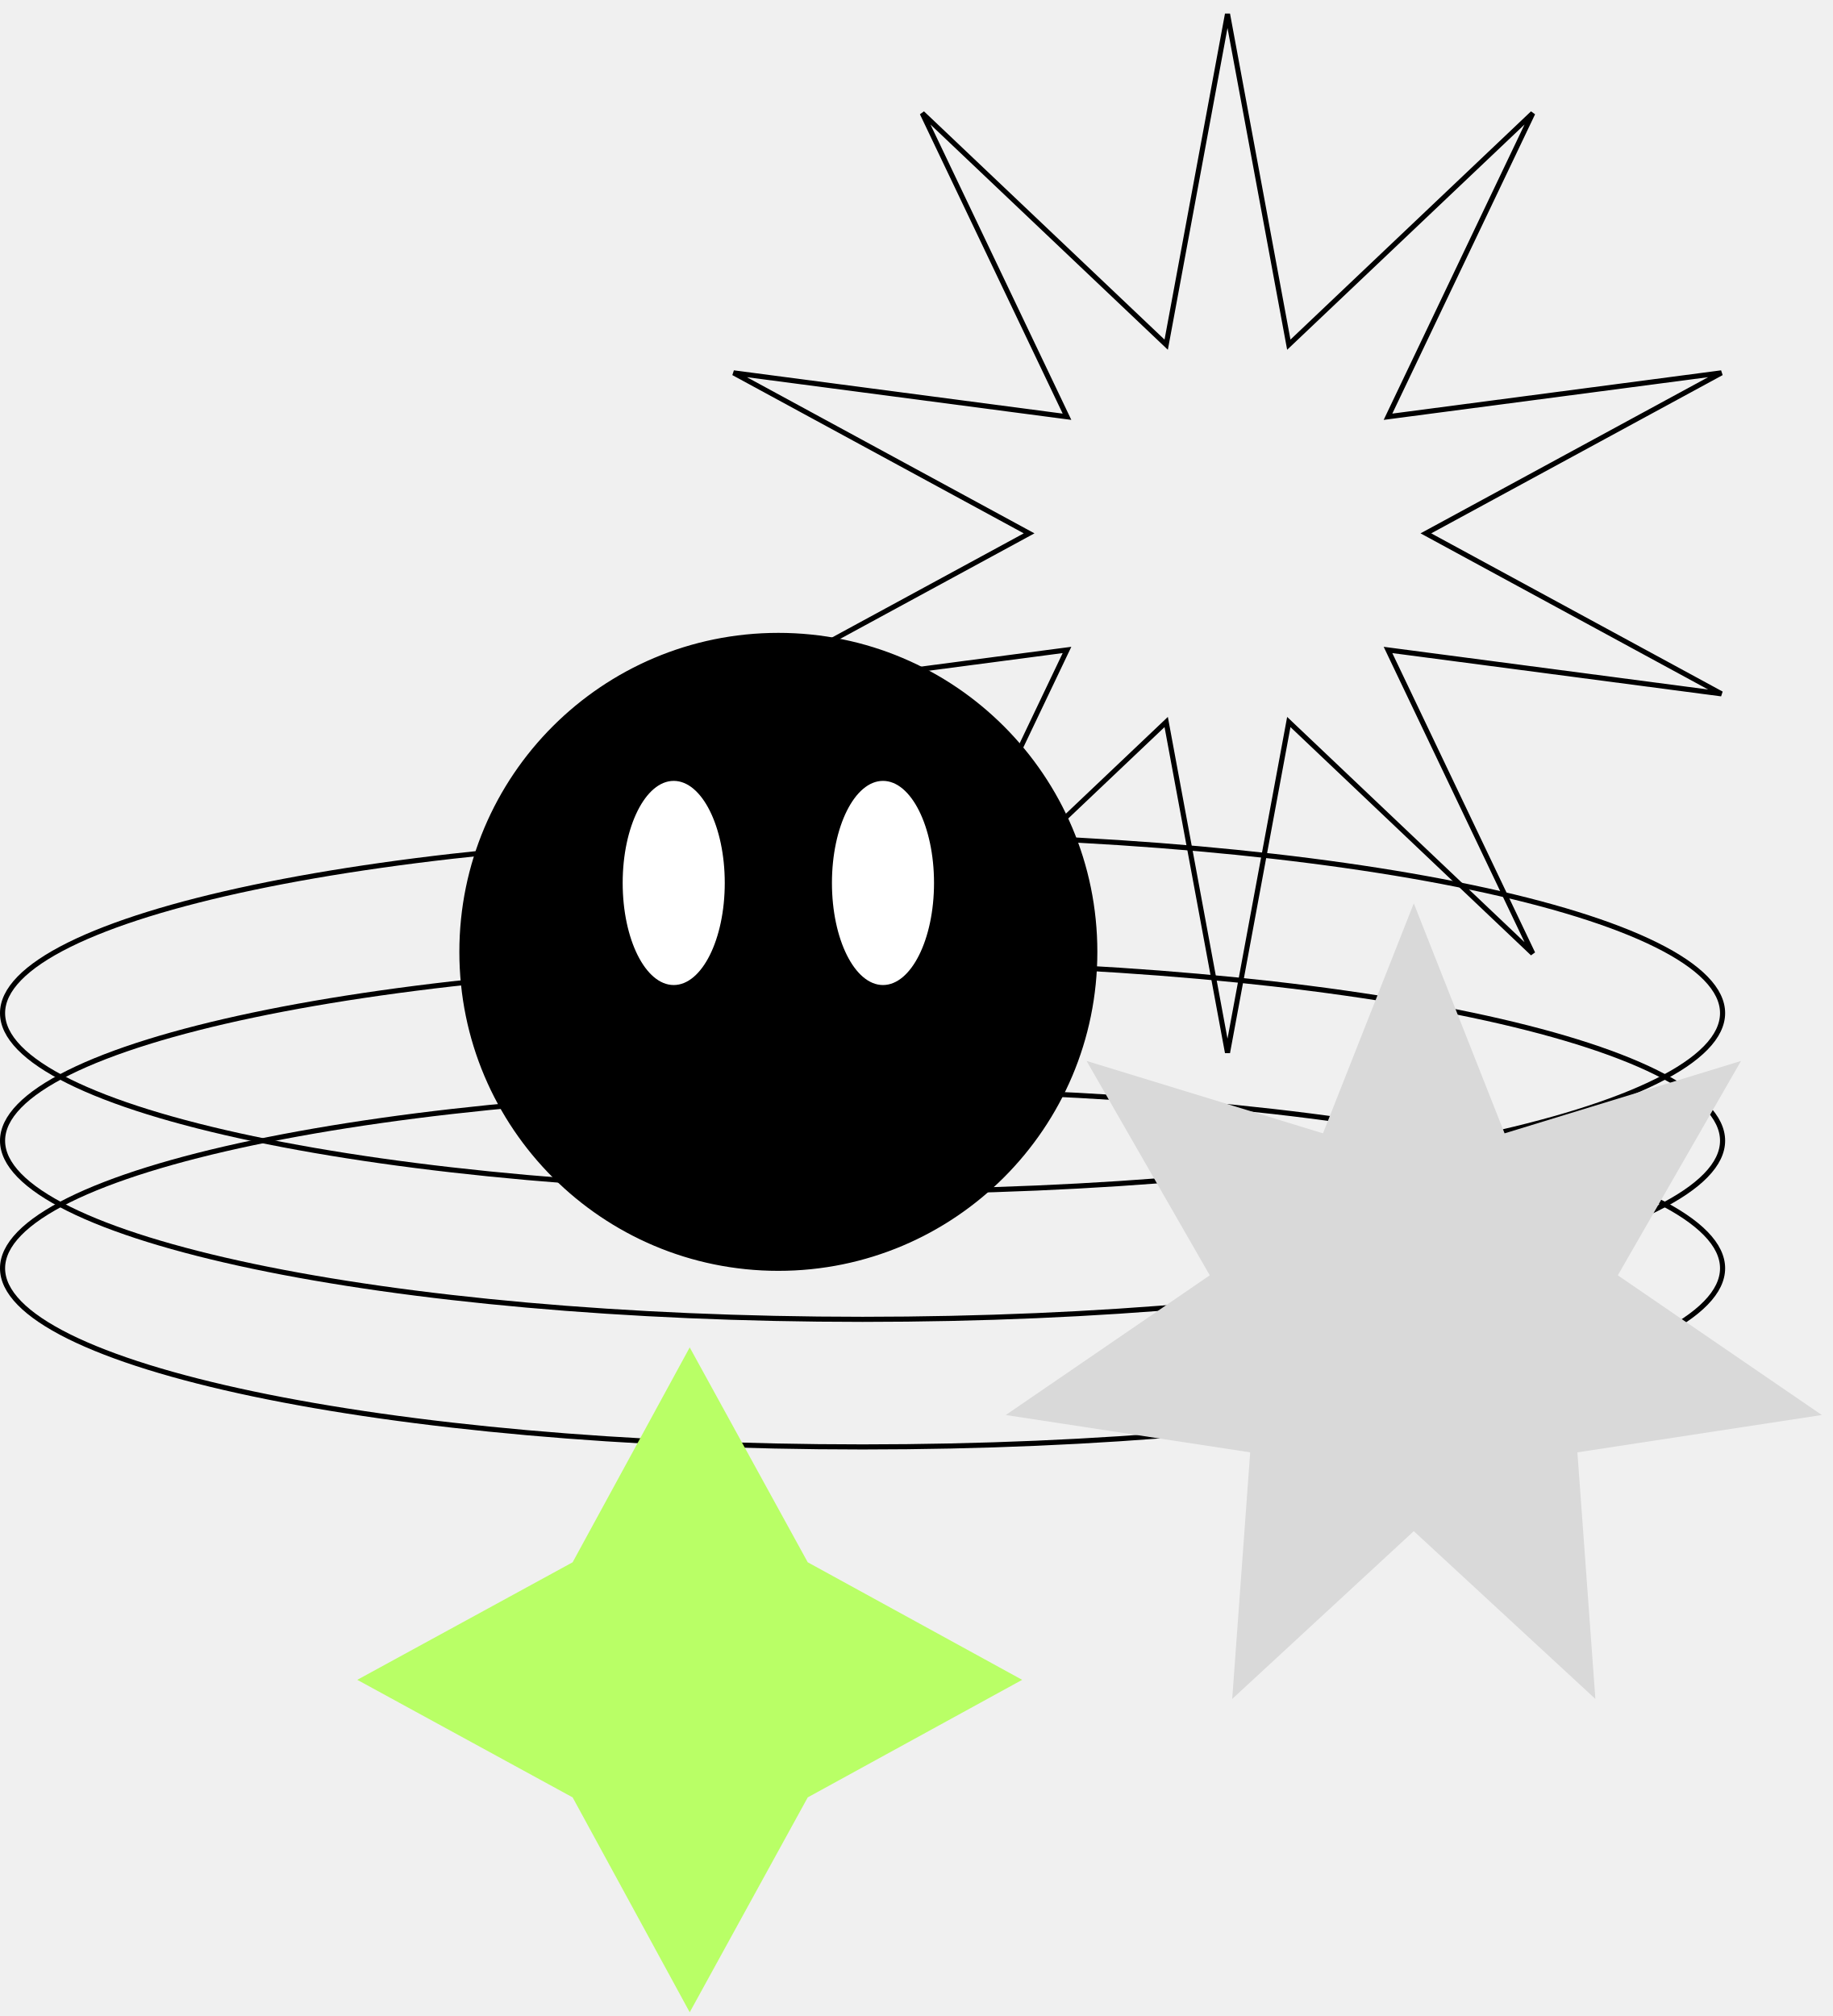
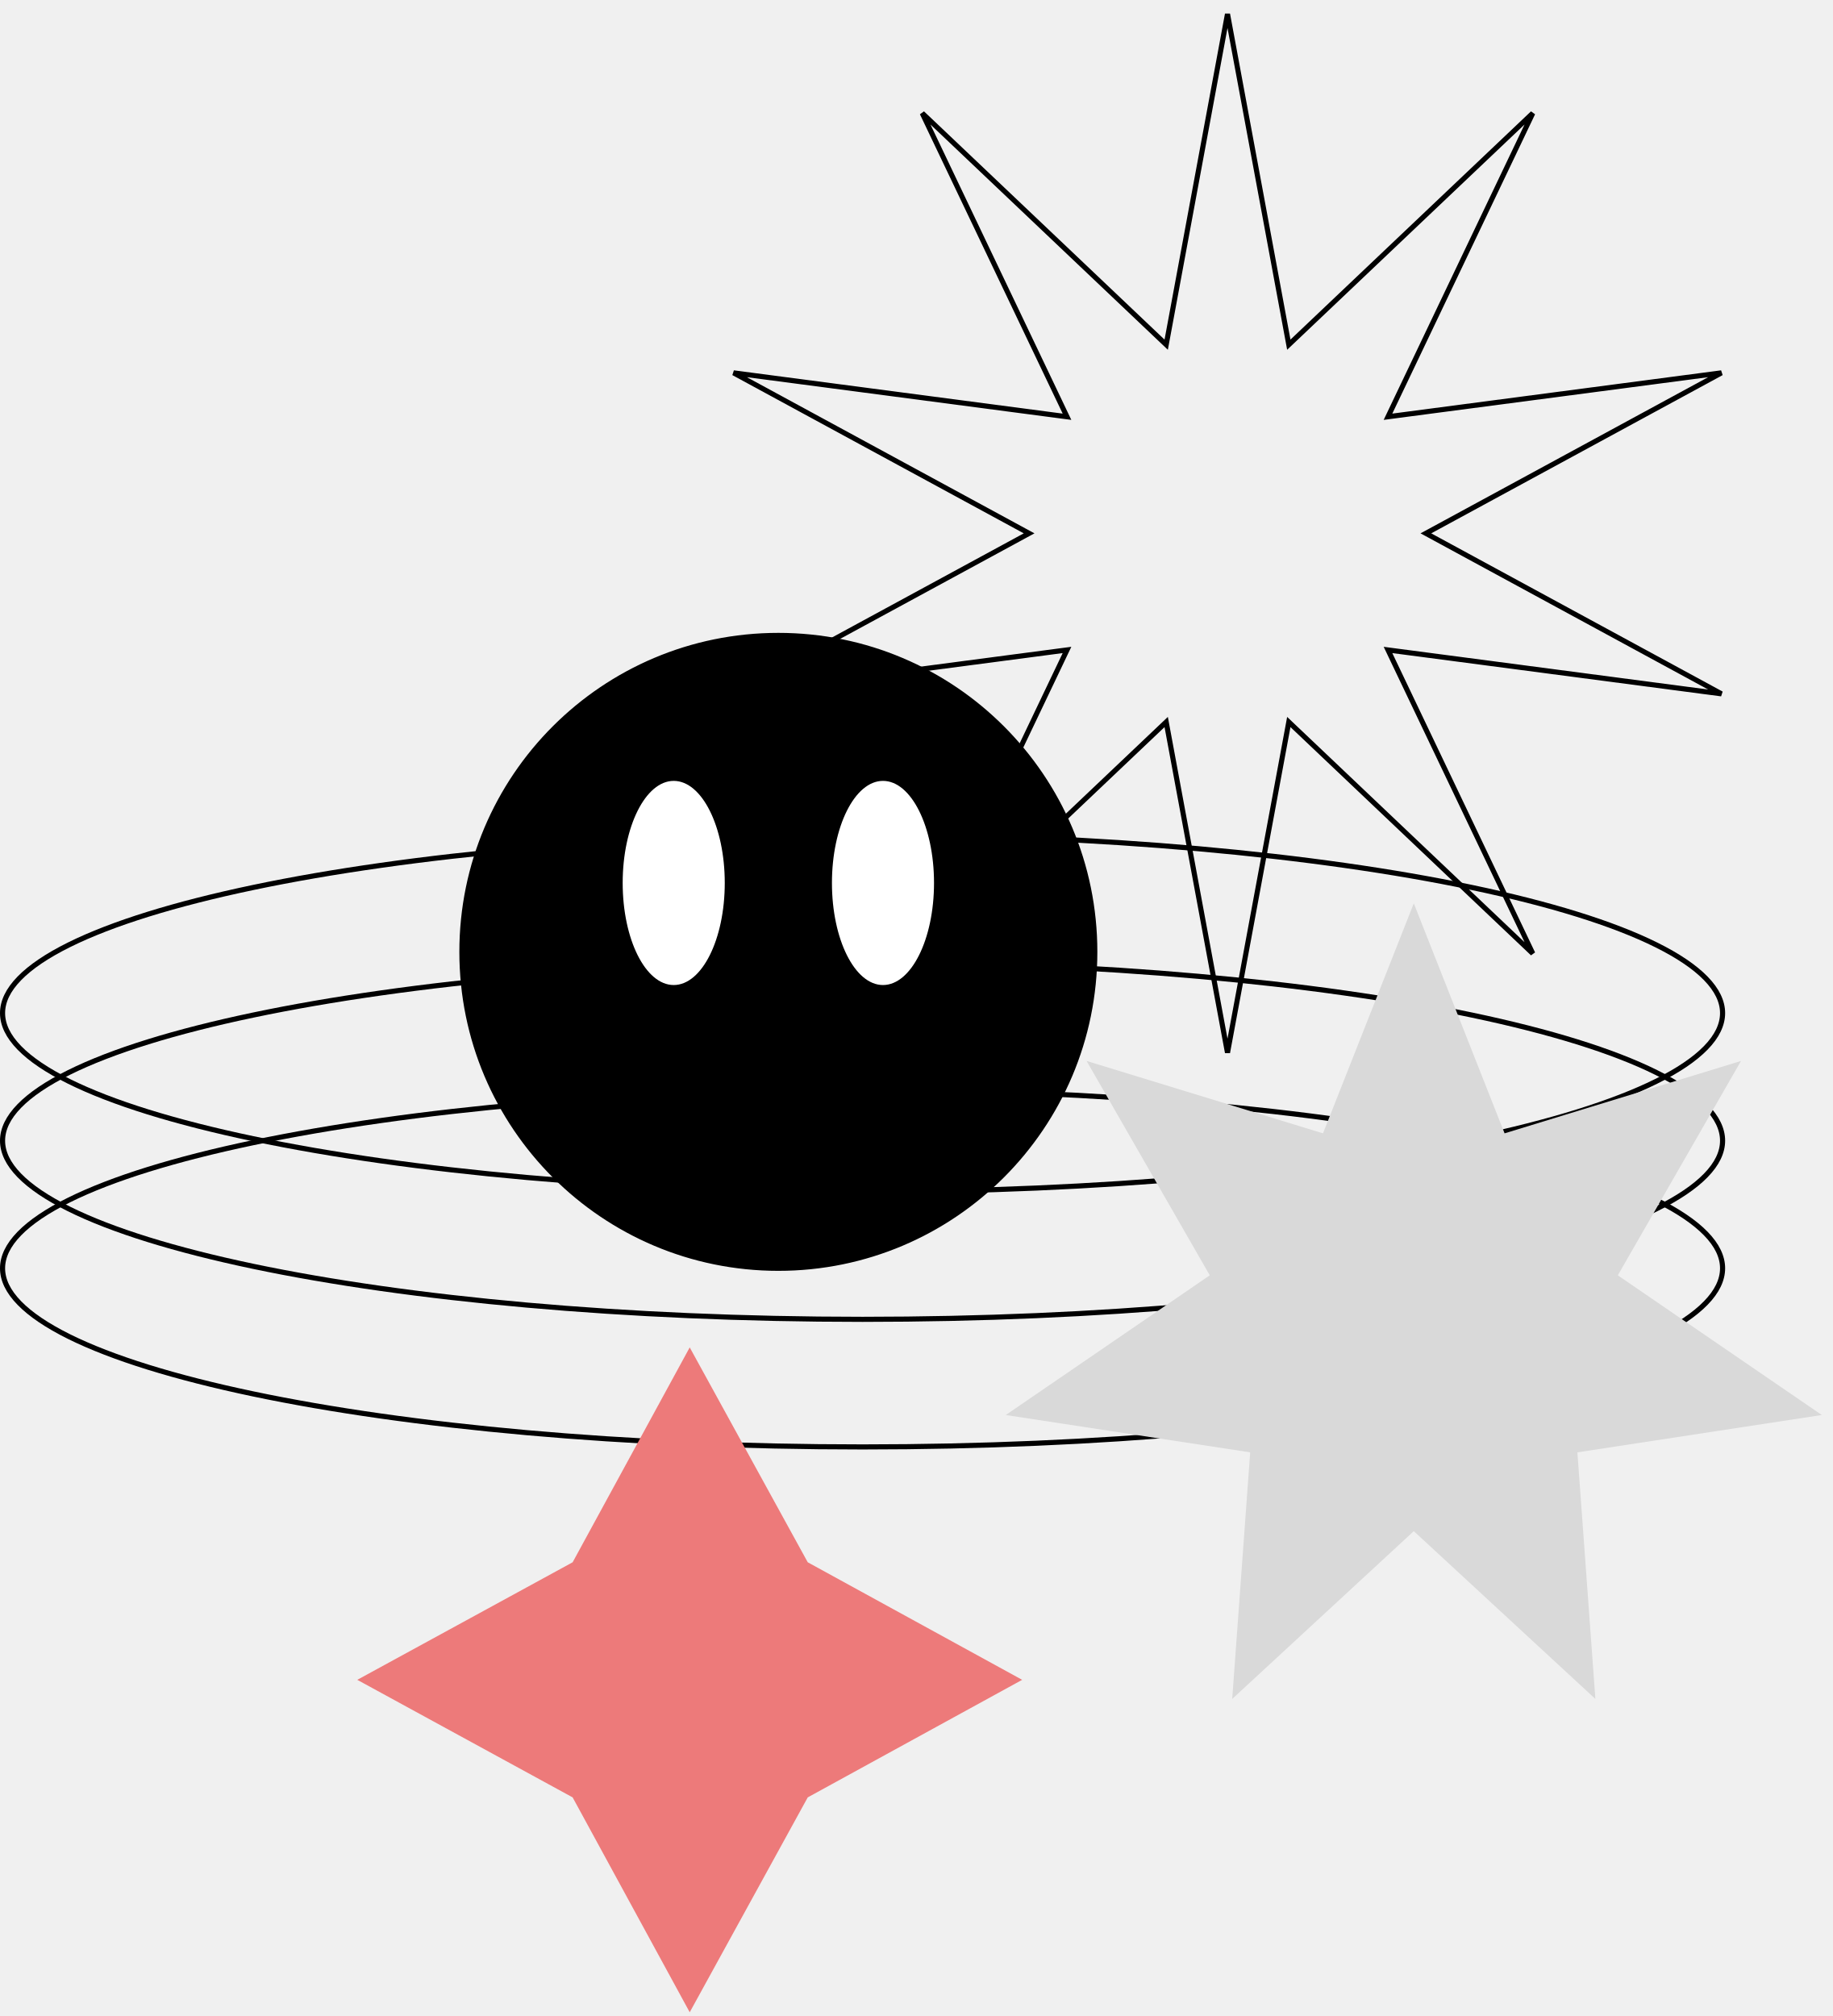
<svg xmlns="http://www.w3.org/2000/svg" width="359" height="395" viewBox="0 0 359 395" fill="none">
  <path d="M337.5 198.5C337.5 200.778 336.403 203.052 334.208 205.306C332.012 207.561 328.746 209.76 324.497 211.87C316 216.09 303.672 219.904 288.398 223.113C257.858 229.528 215.644 233.5 169 233.5C122.356 233.5 80.142 229.528 49.602 223.113C34.328 219.904 22 216.09 13.503 211.87C9.254 209.76 5.988 207.561 3.792 205.306C1.597 203.052 0.5 200.778 0.5 198.5C0.5 196.222 1.597 193.948 3.792 191.694C5.988 189.439 9.254 187.24 13.503 185.13C22 180.91 34.328 177.096 49.602 173.887C80.142 167.472 122.356 163.5 169 163.5C215.644 163.5 257.858 167.472 288.398 173.887C303.672 177.096 316 180.91 324.497 185.13C328.746 187.24 332.012 189.439 334.208 191.694C336.403 193.948 337.5 196.222 337.5 198.5Z" stroke="black" />
  <path d="M337.5 223.5C337.5 225.778 336.403 228.052 334.208 230.306C332.012 232.561 328.746 234.76 324.497 236.87C316 241.09 303.672 244.904 288.398 248.113C257.858 254.528 215.644 258.5 169 258.5C122.356 258.5 80.142 254.528 49.602 248.113C34.328 244.904 22 241.09 13.503 236.87C9.254 234.76 5.988 232.561 3.792 230.306C1.597 228.052 0.5 225.778 0.5 223.5C0.5 221.222 1.597 218.948 3.792 216.694C5.988 214.439 9.254 212.24 13.503 210.13C22 205.91 34.328 202.096 49.602 198.887C80.142 192.472 122.356 188.5 169 188.5C215.644 188.5 257.858 192.472 288.398 198.887C303.672 202.096 316 205.91 324.497 210.13C328.746 212.24 332.012 214.439 334.208 216.694C336.403 218.948 337.5 221.222 337.5 223.5Z" stroke="black" />
  <path d="M337.5 248.5C337.5 250.778 336.403 253.052 334.208 255.306C332.012 257.561 328.746 259.76 324.497 261.87C316 266.09 303.672 269.904 288.398 273.113C257.858 279.528 215.644 283.5 169 283.5C122.356 283.5 80.142 279.528 49.602 273.113C34.328 269.904 22 266.09 13.503 261.87C9.254 259.76 5.988 257.561 3.792 255.306C1.597 253.052 0.5 250.778 0.5 248.5C0.5 246.222 1.597 243.948 3.792 241.694C5.988 239.439 9.254 237.24 13.503 235.13C22 230.91 34.328 227.096 49.602 223.887C80.142 217.472 122.356 213.5 169 213.5C215.644 213.5 257.858 217.472 288.398 223.887C303.672 227.096 316 230.91 324.497 235.13C328.746 237.24 332.012 239.439 334.208 241.694C336.403 243.948 337.5 246.222 337.5 248.5Z" stroke="black" />
  <path d="M252.343 66.629L252.511 67.535L253.179 66.901L300.311 22.177L272.341 80.823L271.945 81.654L272.858 81.534L337.276 73.055L280.177 104.061L279.368 104.5L280.177 104.939L337.276 135.945L272.858 127.466L271.945 127.346L272.341 128.177L300.311 186.823L253.179 142.099L252.511 141.465L252.343 142.371L240.5 206.257L228.657 142.371L228.489 141.465L227.821 142.099L180.689 186.823L208.659 128.177L209.055 127.346L208.142 127.466L143.724 135.945L200.823 104.939L201.632 104.5L200.823 104.061L143.724 73.055L208.142 81.534L209.055 81.654L208.659 80.823L180.689 22.177L227.821 66.901L228.489 67.535L228.657 66.629L240.5 2.743L252.343 66.629Z" stroke="black" />
  <path d="M277 177L294.789 222.06L341.11 207.874L316.972 249.877L356.944 277.247L309.055 284.563L312.578 332.879L277 300L241.422 332.879L244.945 284.563L197.056 277.247L237.028 249.877L212.89 207.874L259.211 222.06L277 177Z" fill="#D9D9D9" />
-   <path d="M112.194 306.102L135.134 264L158.258 306.102L200.269 329.134L158.258 352.166L135.134 394.269L112.194 352.166L70 329.134L112.194 306.102Z" fill="#B9FF66" />
+   <path d="M112.194 306.102L135.134 264L158.258 306.102L200.269 329.134L158.258 352.166L135.134 394.269L112.194 352.166L70 329.134L112.194 306.102Z" fill="#ED7A7A" />
  <circle cx="152.5" cy="186.5" r="62" fill="black" stroke="black" />
  <ellipse cx="132" cy="173" rx="10" ry="20" fill="white" />
  <ellipse cx="173" cy="173" rx="10" ry="20" fill="white" />
</svg>
